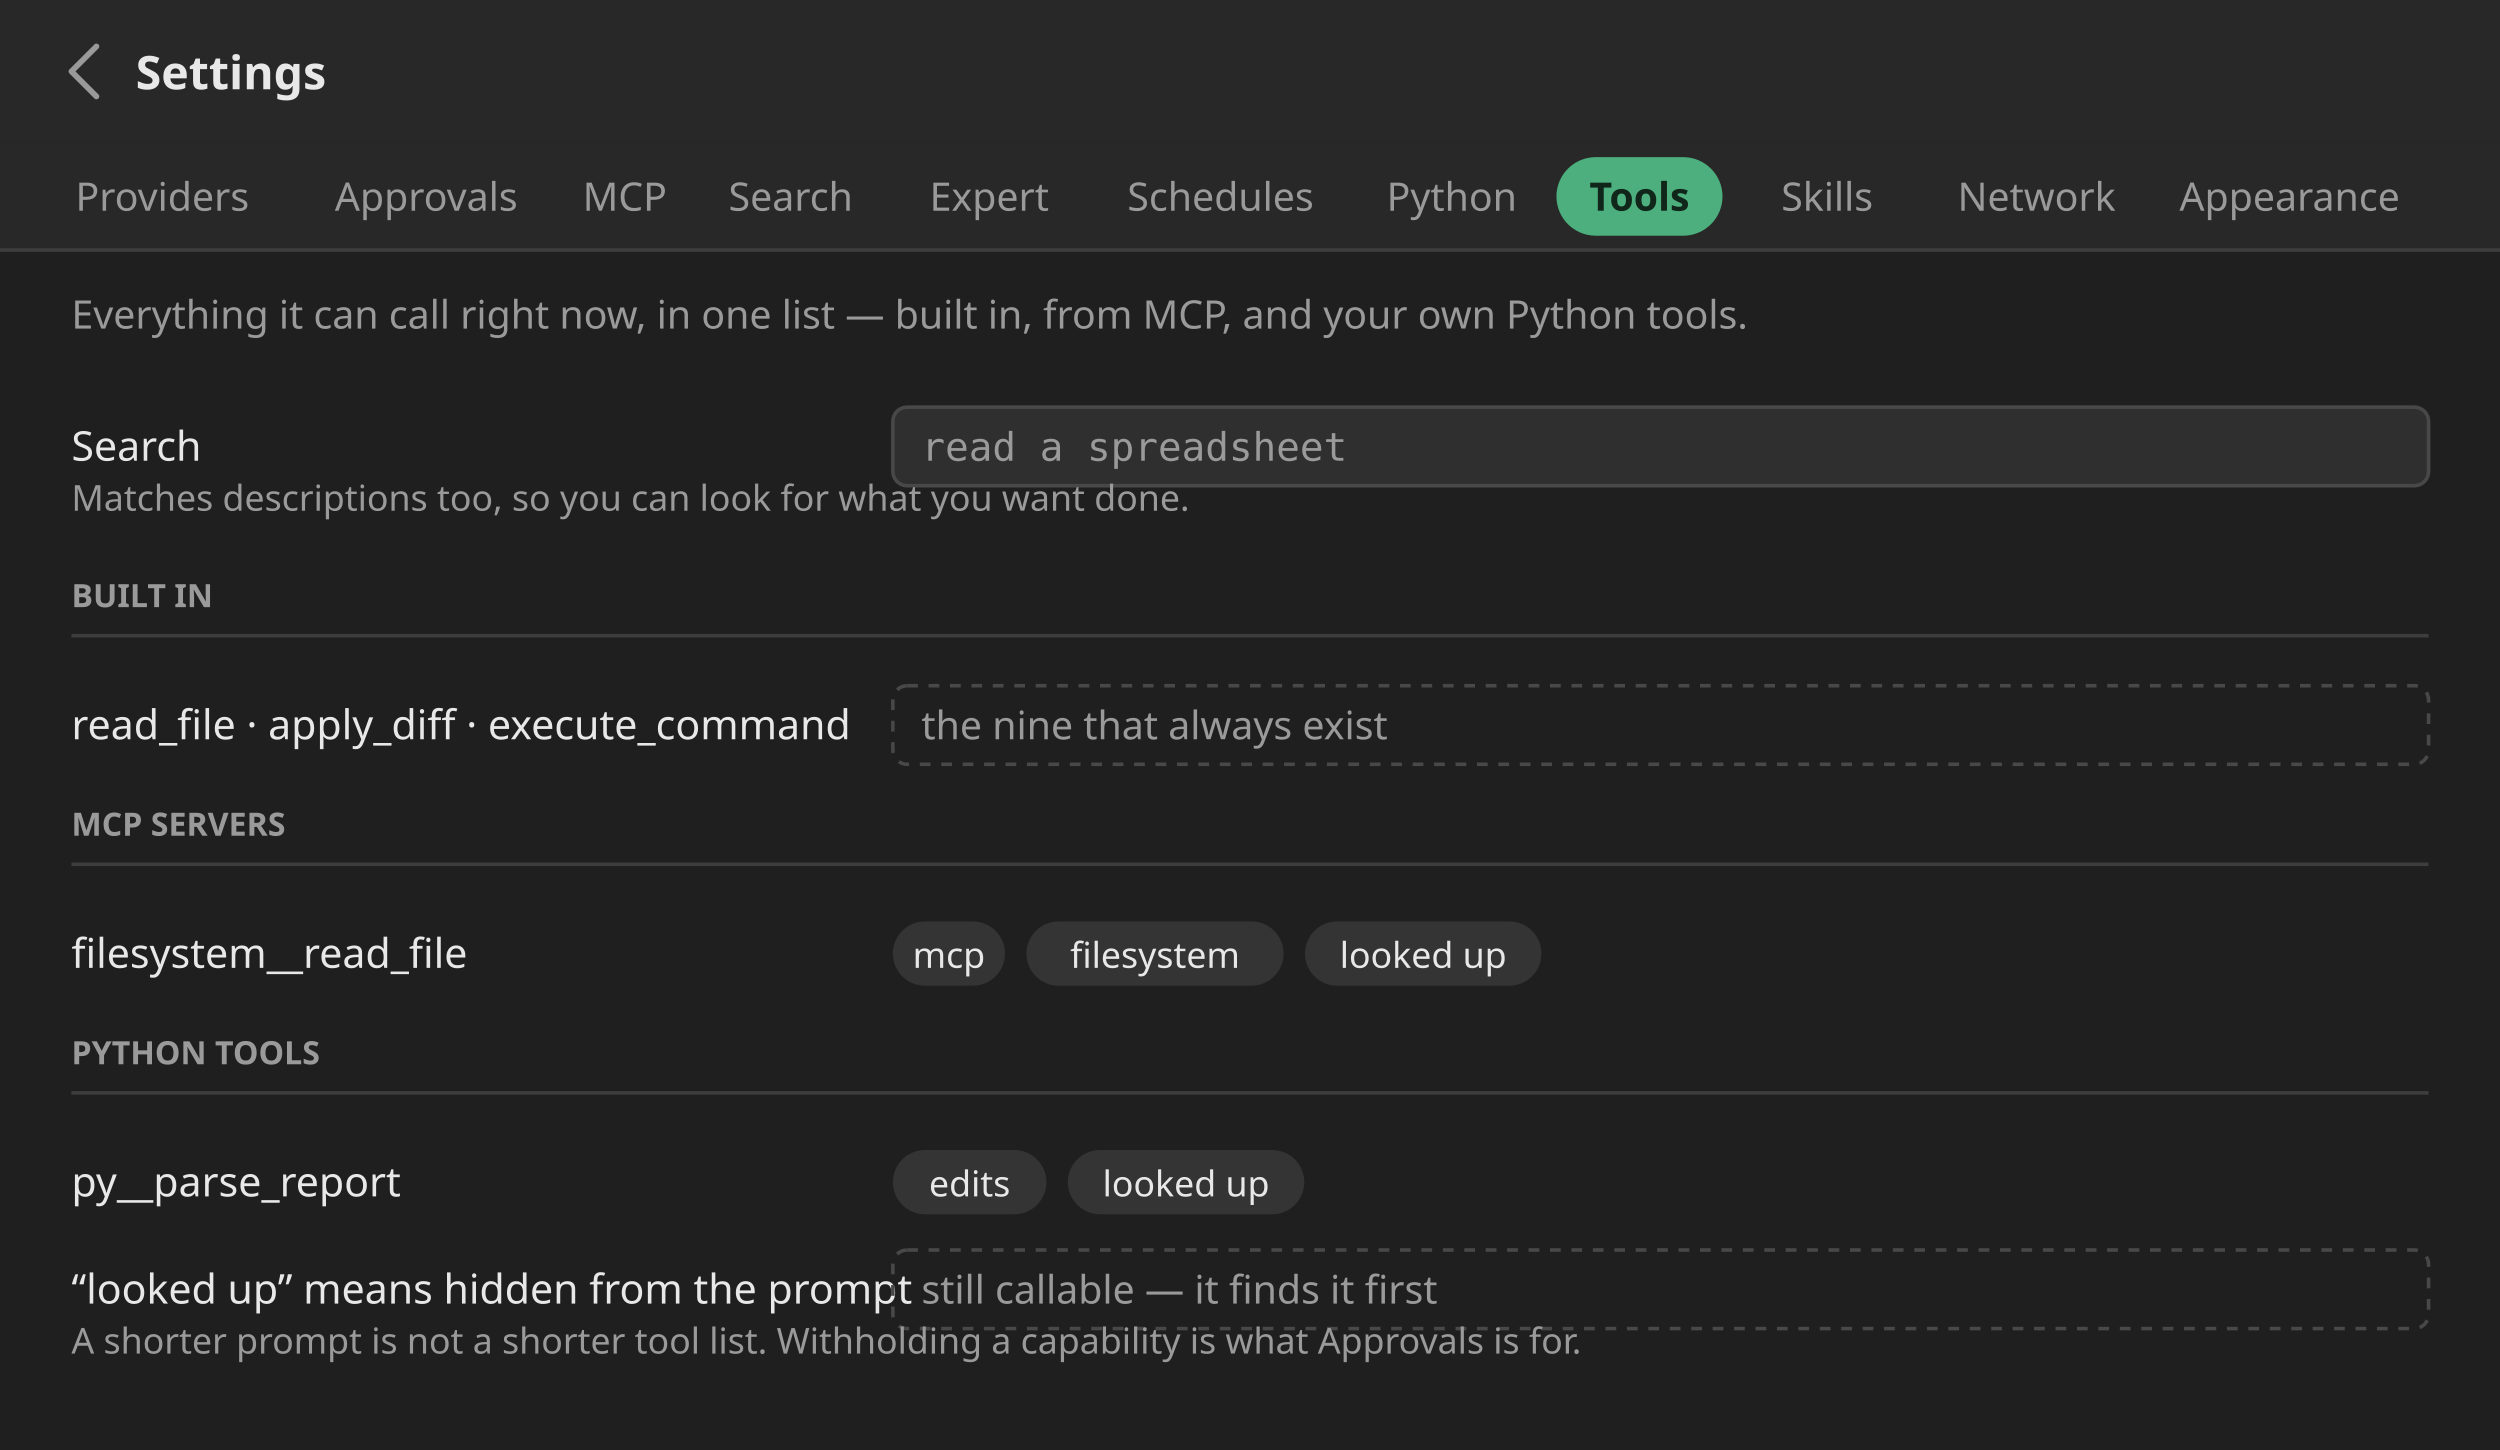
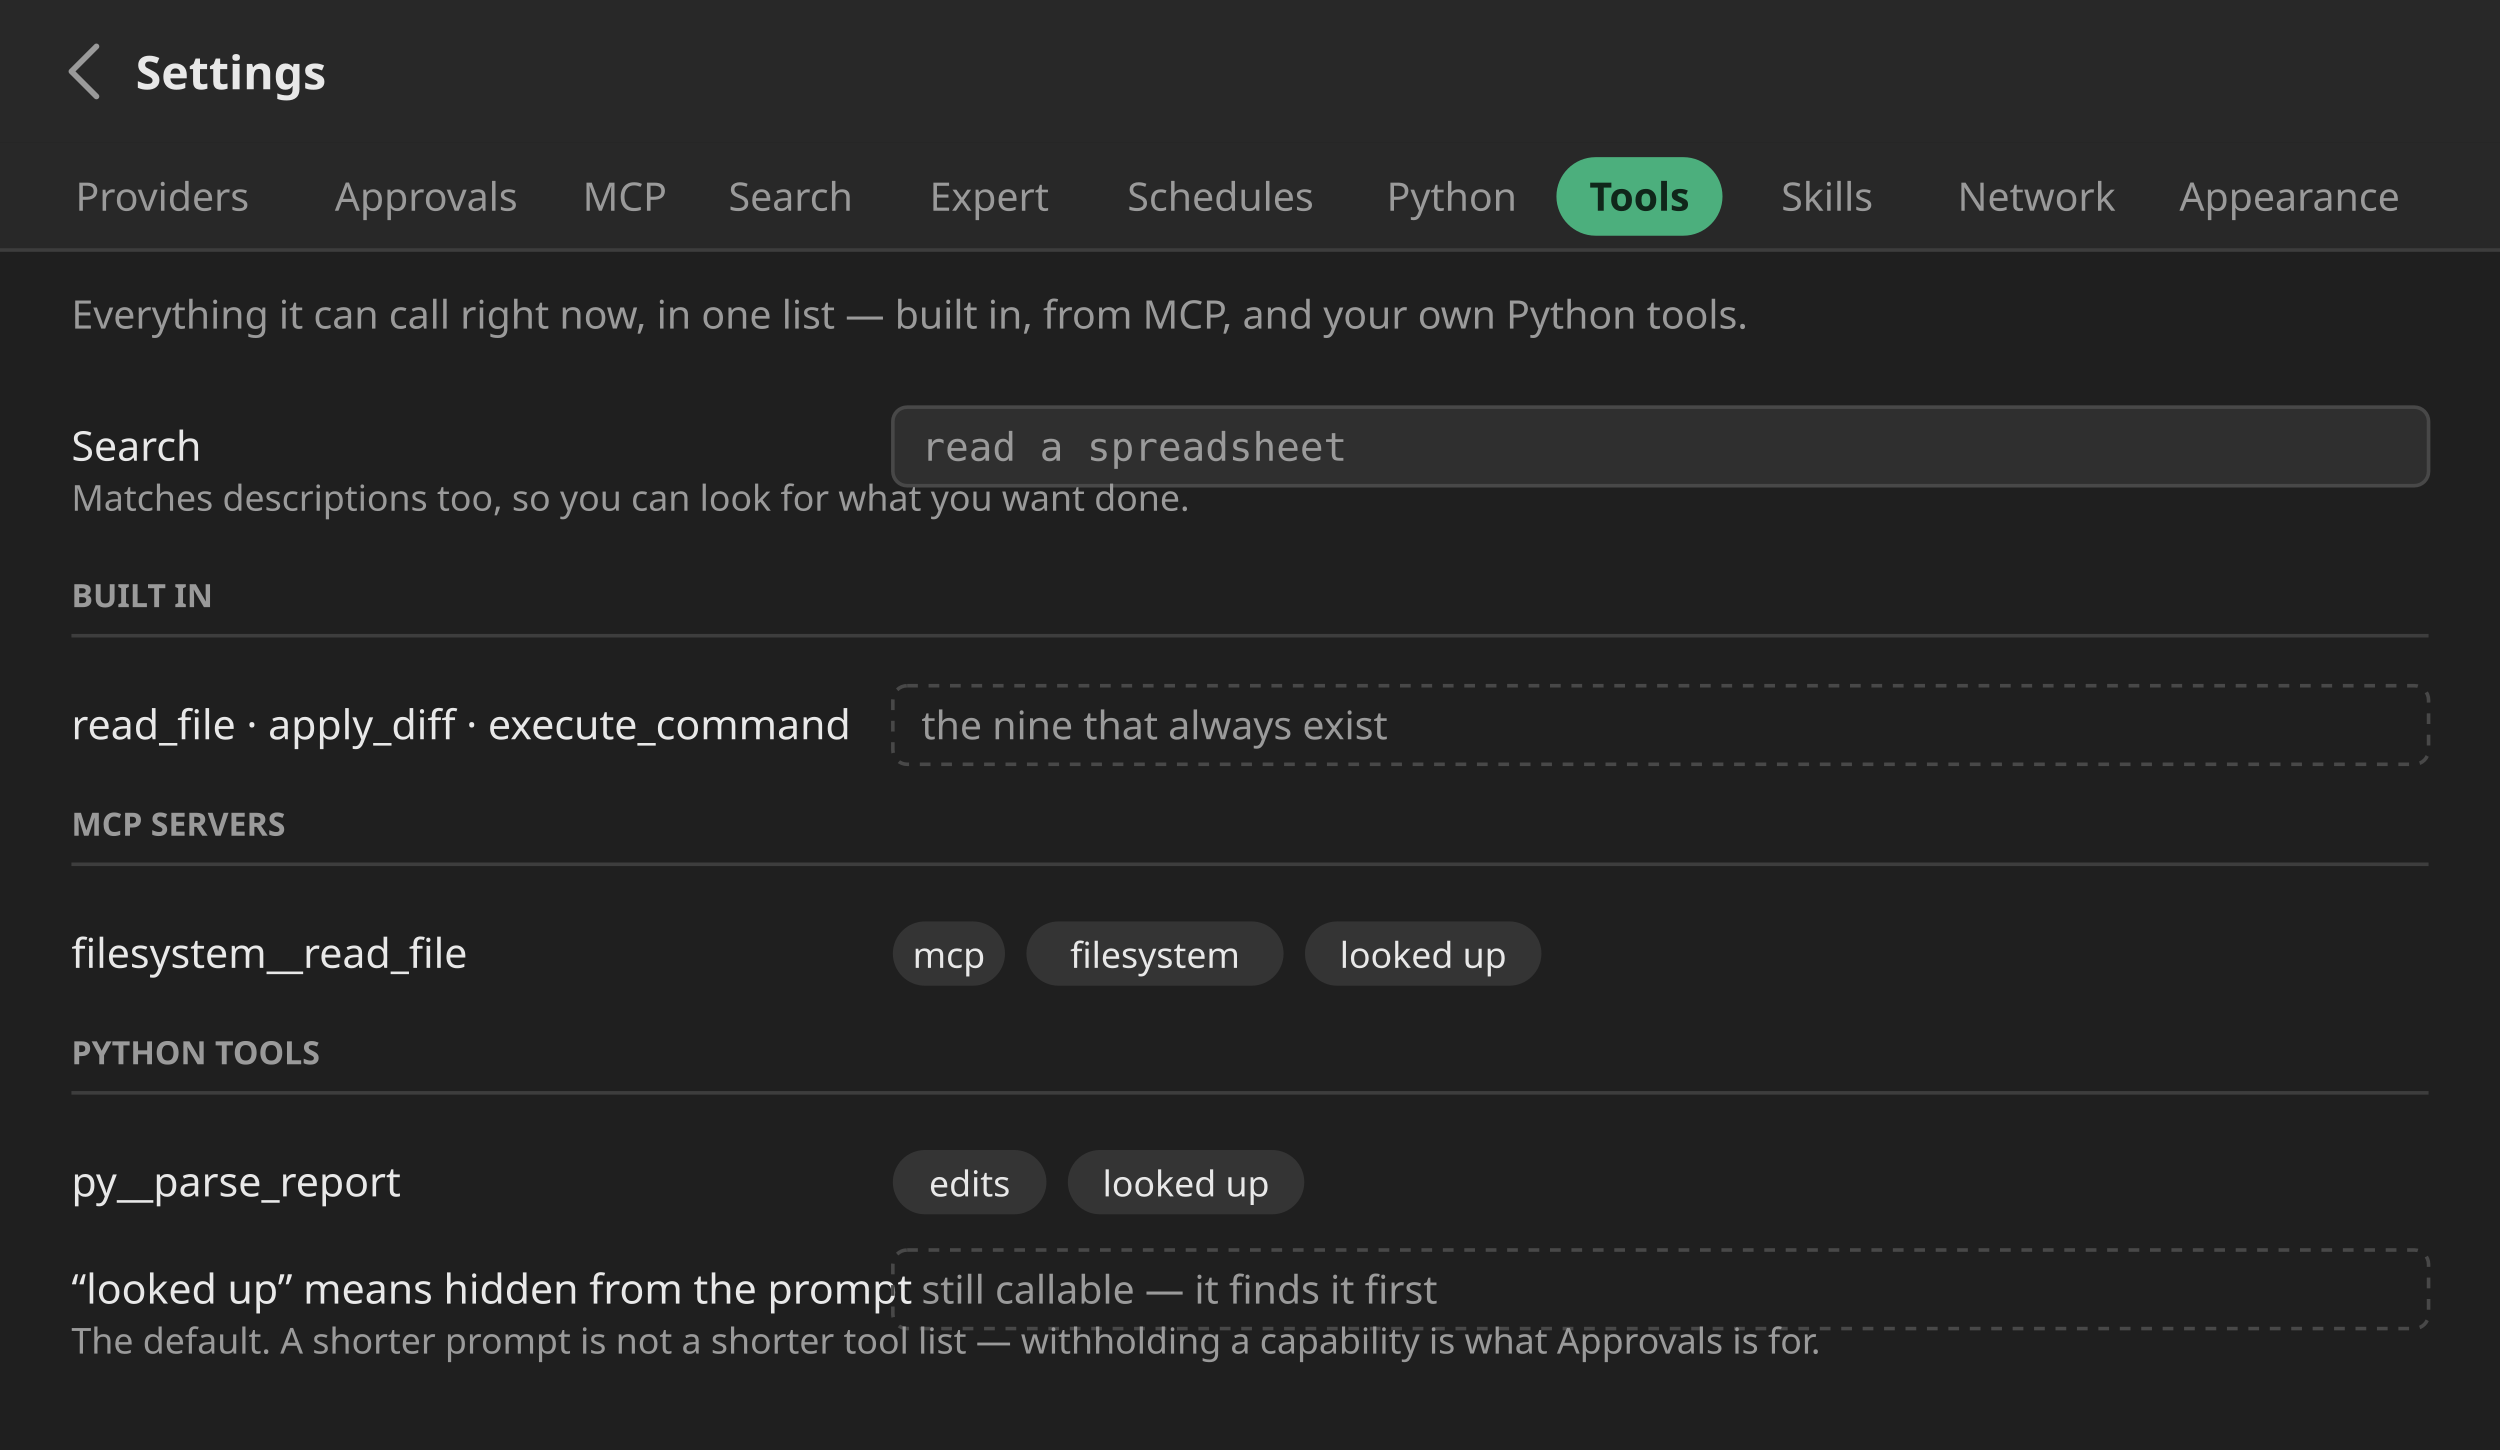
<svg xmlns="http://www.w3.org/2000/svg" width="700" height="406" viewBox="0 0 700 406" role="img">
  <rect x="0" y="0" width="700" height="406" rx="0" fill="#1f1f1f" />
  <rect x="0" y="0" width="700" height="40" rx="0" fill="#282828" />
  <path d="M20 20 l7 -7 M20 20 l7 7" stroke="#9a9a9a" stroke-width="1.6" fill="none" stroke-linecap="round" />
  <text x="38" y="25" font-family="system-ui,'Segoe UI',Ubuntu,sans-serif" font-size="13" font-weight="600" fill="#e8e8e8" text-anchor="start" opacity="1">Settings</text>
  <rect x="0" y="40" width="700" height="30" rx="0" fill="#282828" />
  <line x1="0" y1="70" x2="700" y2="70" stroke="#3d3d3d" />
  <text x="45.45" y="59" font-family="system-ui,'Segoe UI',Ubuntu,sans-serif" font-size="11" font-weight="400" fill="#9a9a9a" text-anchor="middle" opacity="1">Providers</text>
  <text x="119.35" y="59" font-family="system-ui,'Segoe UI',Ubuntu,sans-serif" font-size="11" font-weight="400" fill="#9a9a9a" text-anchor="middle" opacity="1">Approvals</text>
  <text x="174.95" y="59" font-family="system-ui,'Segoe UI',Ubuntu,sans-serif" font-size="11" font-weight="400" fill="#9a9a9a" text-anchor="middle" opacity="1">MCP</text>
  <text x="221.4" y="59" font-family="system-ui,'Segoe UI',Ubuntu,sans-serif" font-size="11" font-weight="400" fill="#9a9a9a" text-anchor="middle" opacity="1">Search</text>
  <text x="277" y="59" font-family="system-ui,'Segoe UI',Ubuntu,sans-serif" font-size="11" font-weight="400" fill="#9a9a9a" text-anchor="middle" opacity="1">Expert</text>
  <text x="341.75" y="59" font-family="system-ui,'Segoe UI',Ubuntu,sans-serif" font-size="11" font-weight="400" fill="#9a9a9a" text-anchor="middle" opacity="1">Schedules</text>
  <text x="406.5" y="59" font-family="system-ui,'Segoe UI',Ubuntu,sans-serif" font-size="11" font-weight="400" fill="#9a9a9a" text-anchor="middle" opacity="1">Python</text>
  <rect x="435.8" y="44" width="46.5" height="22" rx="11" fill="#4caf7d" />
  <text x="459.05" y="59" font-family="system-ui,'Segoe UI',Ubuntu,sans-serif" font-size="11" font-weight="600" fill="#10261a" text-anchor="middle" opacity="1">Tools</text>
  <text x="511.6" y="59" font-family="system-ui,'Segoe UI',Ubuntu,sans-serif" font-size="11" font-weight="400" fill="#9a9a9a" text-anchor="middle" opacity="1">Skills</text>
  <text x="570.25" y="59" font-family="system-ui,'Segoe UI',Ubuntu,sans-serif" font-size="11" font-weight="400" fill="#9a9a9a" text-anchor="middle" opacity="1">Network</text>
  <text x="641.1" y="59" font-family="system-ui,'Segoe UI',Ubuntu,sans-serif" font-size="11" font-weight="400" fill="#9a9a9a" text-anchor="middle" opacity="1">Appearance</text>
  <text x="20" y="92" font-family="system-ui,'Segoe UI',Ubuntu,sans-serif" font-size="11" font-weight="400" fill="#9a9a9a" text-anchor="start" opacity="1">Everything it can call right now, in one list — built in, from MCP, and your own Python tools.</text>
  <text x="20" y="129" font-family="system-ui,'Segoe UI',Ubuntu,sans-serif" font-size="11.5" font-weight="400" fill="#e8e8e8" text-anchor="start" opacity="1">Search</text>
  <rect x="250" y="114" width="430" height="22" rx="4" fill="#2f2f2f" stroke="#484848" stroke-width="1" />
  <text x="258" y="129" font-family="ui-monospace,'Cascadia Code','Consolas',monospace" font-size="11" font-weight="400" fill="#9a9a9a" text-anchor="start" opacity="1">read a spreadsheet</text>
  <text x="20" y="143" font-family="system-ui,'Segoe UI',Ubuntu,sans-serif" font-size="10" font-weight="400" fill="#9a9a9a" text-anchor="start" opacity="1">Matches descriptions too, so you can look for what you want done.</text>
  <text x="20" y="170" font-family="system-ui,'Segoe UI',Ubuntu,sans-serif" font-size="9" font-weight="700" fill="#9a9a9a" text-anchor="start" opacity="1">BUILT IN</text>
  <line x1="20" y1="178" x2="680" y2="178" stroke="#3d3d3d" />
  <text x="20" y="207" font-family="system-ui,'Segoe UI',Ubuntu,sans-serif" font-size="11.5" font-weight="400" fill="#e8e8e8" text-anchor="start" opacity="1">read_file · apply_diff · execute_command</text>
  <rect x="250" y="192" width="430" height="22" rx="4" fill="none" stroke="#484848" stroke-width="1" stroke-dasharray="3 3" />
  <text x="258" y="207" font-family="system-ui,'Segoe UI',Ubuntu,sans-serif" font-size="11" font-weight="400" fill="#9a9a9a" text-anchor="start" opacity="1">the nine that always exist</text>
  <text x="20" y="234" font-family="system-ui,'Segoe UI',Ubuntu,sans-serif" font-size="9" font-weight="700" fill="#9a9a9a" text-anchor="start" opacity="1">MCP SERVERS</text>
  <line x1="20" y1="242" x2="680" y2="242" stroke="#3d3d3d" />
  <text x="20" y="271" font-family="system-ui,'Segoe UI',Ubuntu,sans-serif" font-size="11.5" font-weight="400" fill="#e8e8e8" text-anchor="start" opacity="1">filesystem__read_file</text>
  <rect x="250" y="258" width="31.4" height="18" rx="9" fill="#343434" />
  <text x="265.7" y="271" font-family="system-ui,'Segoe UI',Ubuntu,sans-serif" font-size="10" font-weight="400" fill="#e8e8e8" text-anchor="middle" opacity="1">mcp</text>
  <rect x="287.4" y="258" width="72" height="18" rx="9" fill="#343434" />
  <text x="323.4" y="271" font-family="system-ui,'Segoe UI',Ubuntu,sans-serif" font-size="10" font-weight="400" fill="#e8e8e8" text-anchor="middle" opacity="1">filesystem</text>
  <rect x="365.4" y="258" width="66.2" height="18" rx="9" fill="#343434" />
  <text x="398.5" y="271" font-family="system-ui,'Segoe UI',Ubuntu,sans-serif" font-size="10" font-weight="400" fill="#e8e8e8" text-anchor="middle" opacity="1">looked up</text>
  <text x="20" y="298" font-family="system-ui,'Segoe UI',Ubuntu,sans-serif" font-size="9" font-weight="700" fill="#9a9a9a" text-anchor="start" opacity="1">PYTHON TOOLS</text>
  <line x1="20" y1="306" x2="680" y2="306" stroke="#3d3d3d" />
  <text x="20" y="335" font-family="system-ui,'Segoe UI',Ubuntu,sans-serif" font-size="11.5" font-weight="400" fill="#e8e8e8" text-anchor="start" opacity="1">py__parse_report</text>
  <rect x="250" y="322" width="43" height="18" rx="9" fill="#343434" />
  <text x="271.5" y="335" font-family="system-ui,'Segoe UI',Ubuntu,sans-serif" font-size="10" font-weight="400" fill="#e8e8e8" text-anchor="middle" opacity="1">edits</text>
  <rect x="299" y="322" width="66.2" height="18" rx="9" fill="#343434" />
  <text x="332.1" y="335" font-family="system-ui,'Segoe UI',Ubuntu,sans-serif" font-size="10" font-weight="400" fill="#e8e8e8" text-anchor="middle" opacity="1">looked up</text>
  <text x="20" y="365" font-family="system-ui,'Segoe UI',Ubuntu,sans-serif" font-size="11.5" font-weight="400" fill="#e8e8e8" text-anchor="start" opacity="1">“looked up” means hidden from the prompt</text>
  <rect x="250" y="350" width="430" height="22" rx="4" fill="none" stroke="#484848" stroke-width="1" stroke-dasharray="3 3" />
  <text x="258" y="365" font-family="system-ui,'Segoe UI',Ubuntu,sans-serif" font-size="11" font-weight="400" fill="#9a9a9a" text-anchor="start" opacity="1">still callable — it finds it first</text>
-   <text x="20" y="379" font-family="system-ui,'Segoe UI',Ubuntu,sans-serif" font-size="10" font-weight="400" fill="#9a9a9a" text-anchor="start" opacity="1">A shorter prompt is not a shorter tool list. Withholding a capability is what Approvals is for.</text>
+   <text x="20" y="379" font-family="system-ui,'Segoe UI',Ubuntu,sans-serif" font-size="10" font-weight="400" fill="#9a9a9a" text-anchor="start" opacity="1">The default. A shorter prompt is not a shorter tool list — withholding a capability is what Approvals is for.</text>
</svg>
